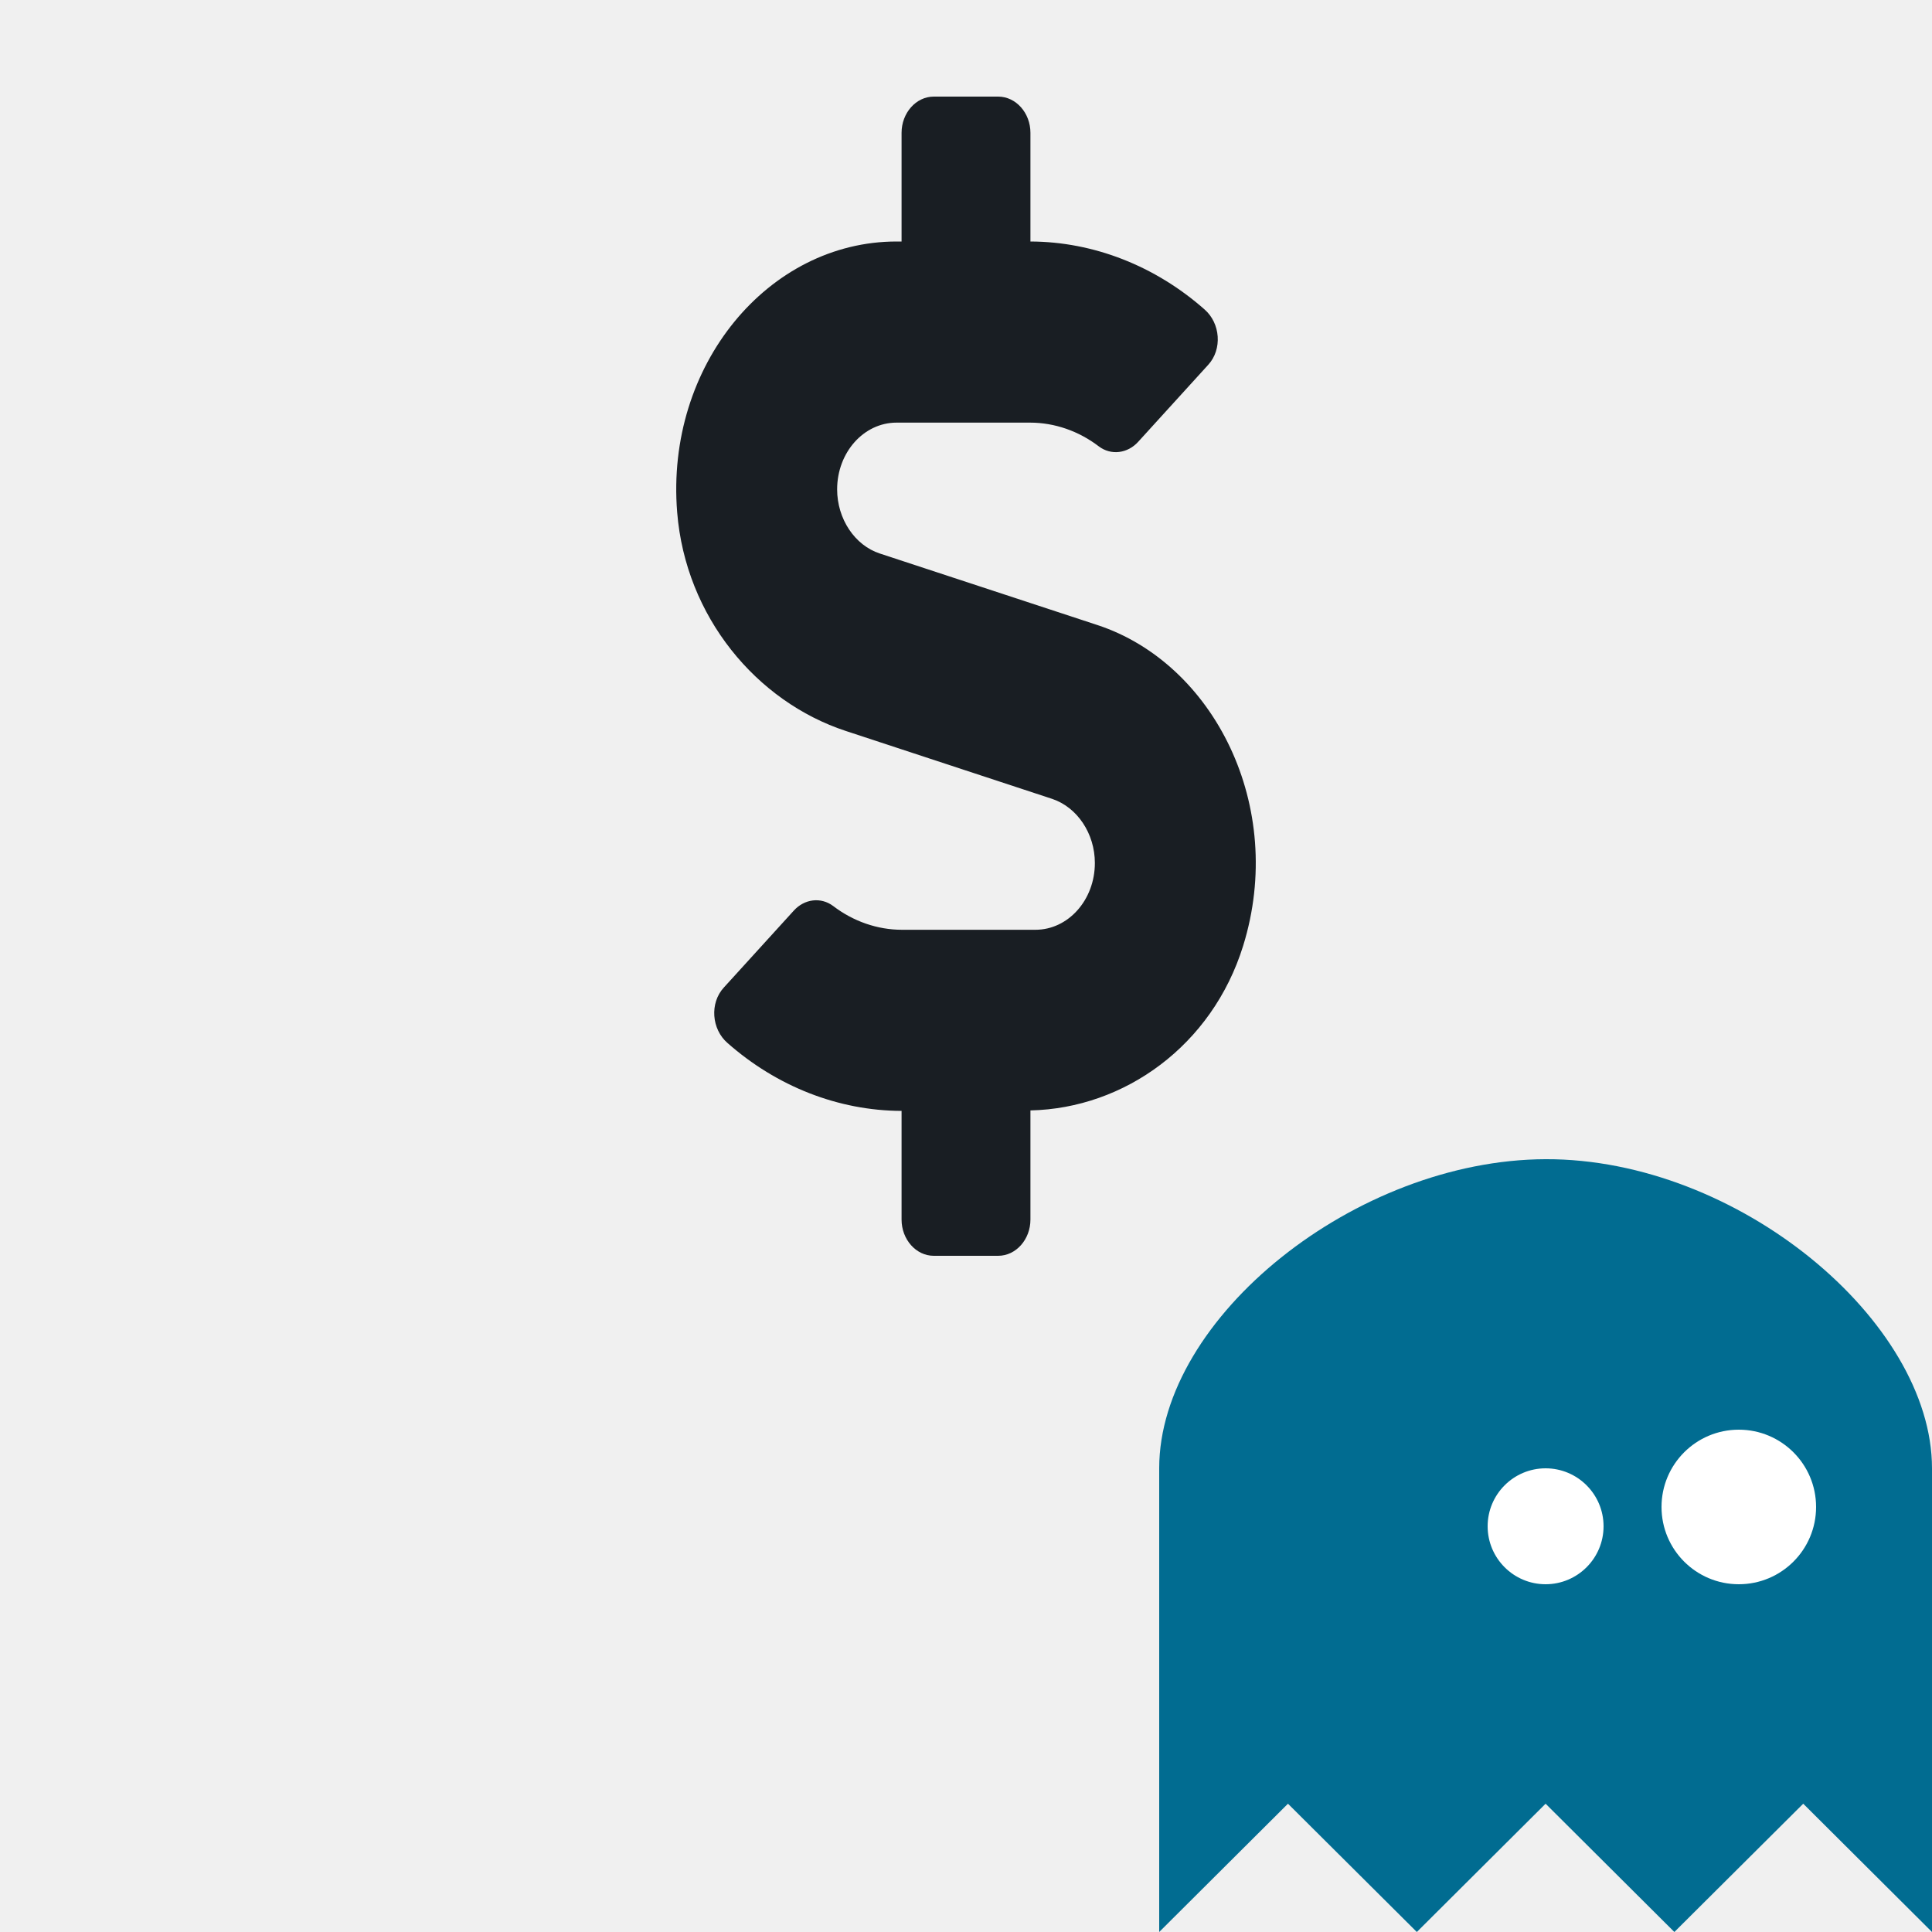
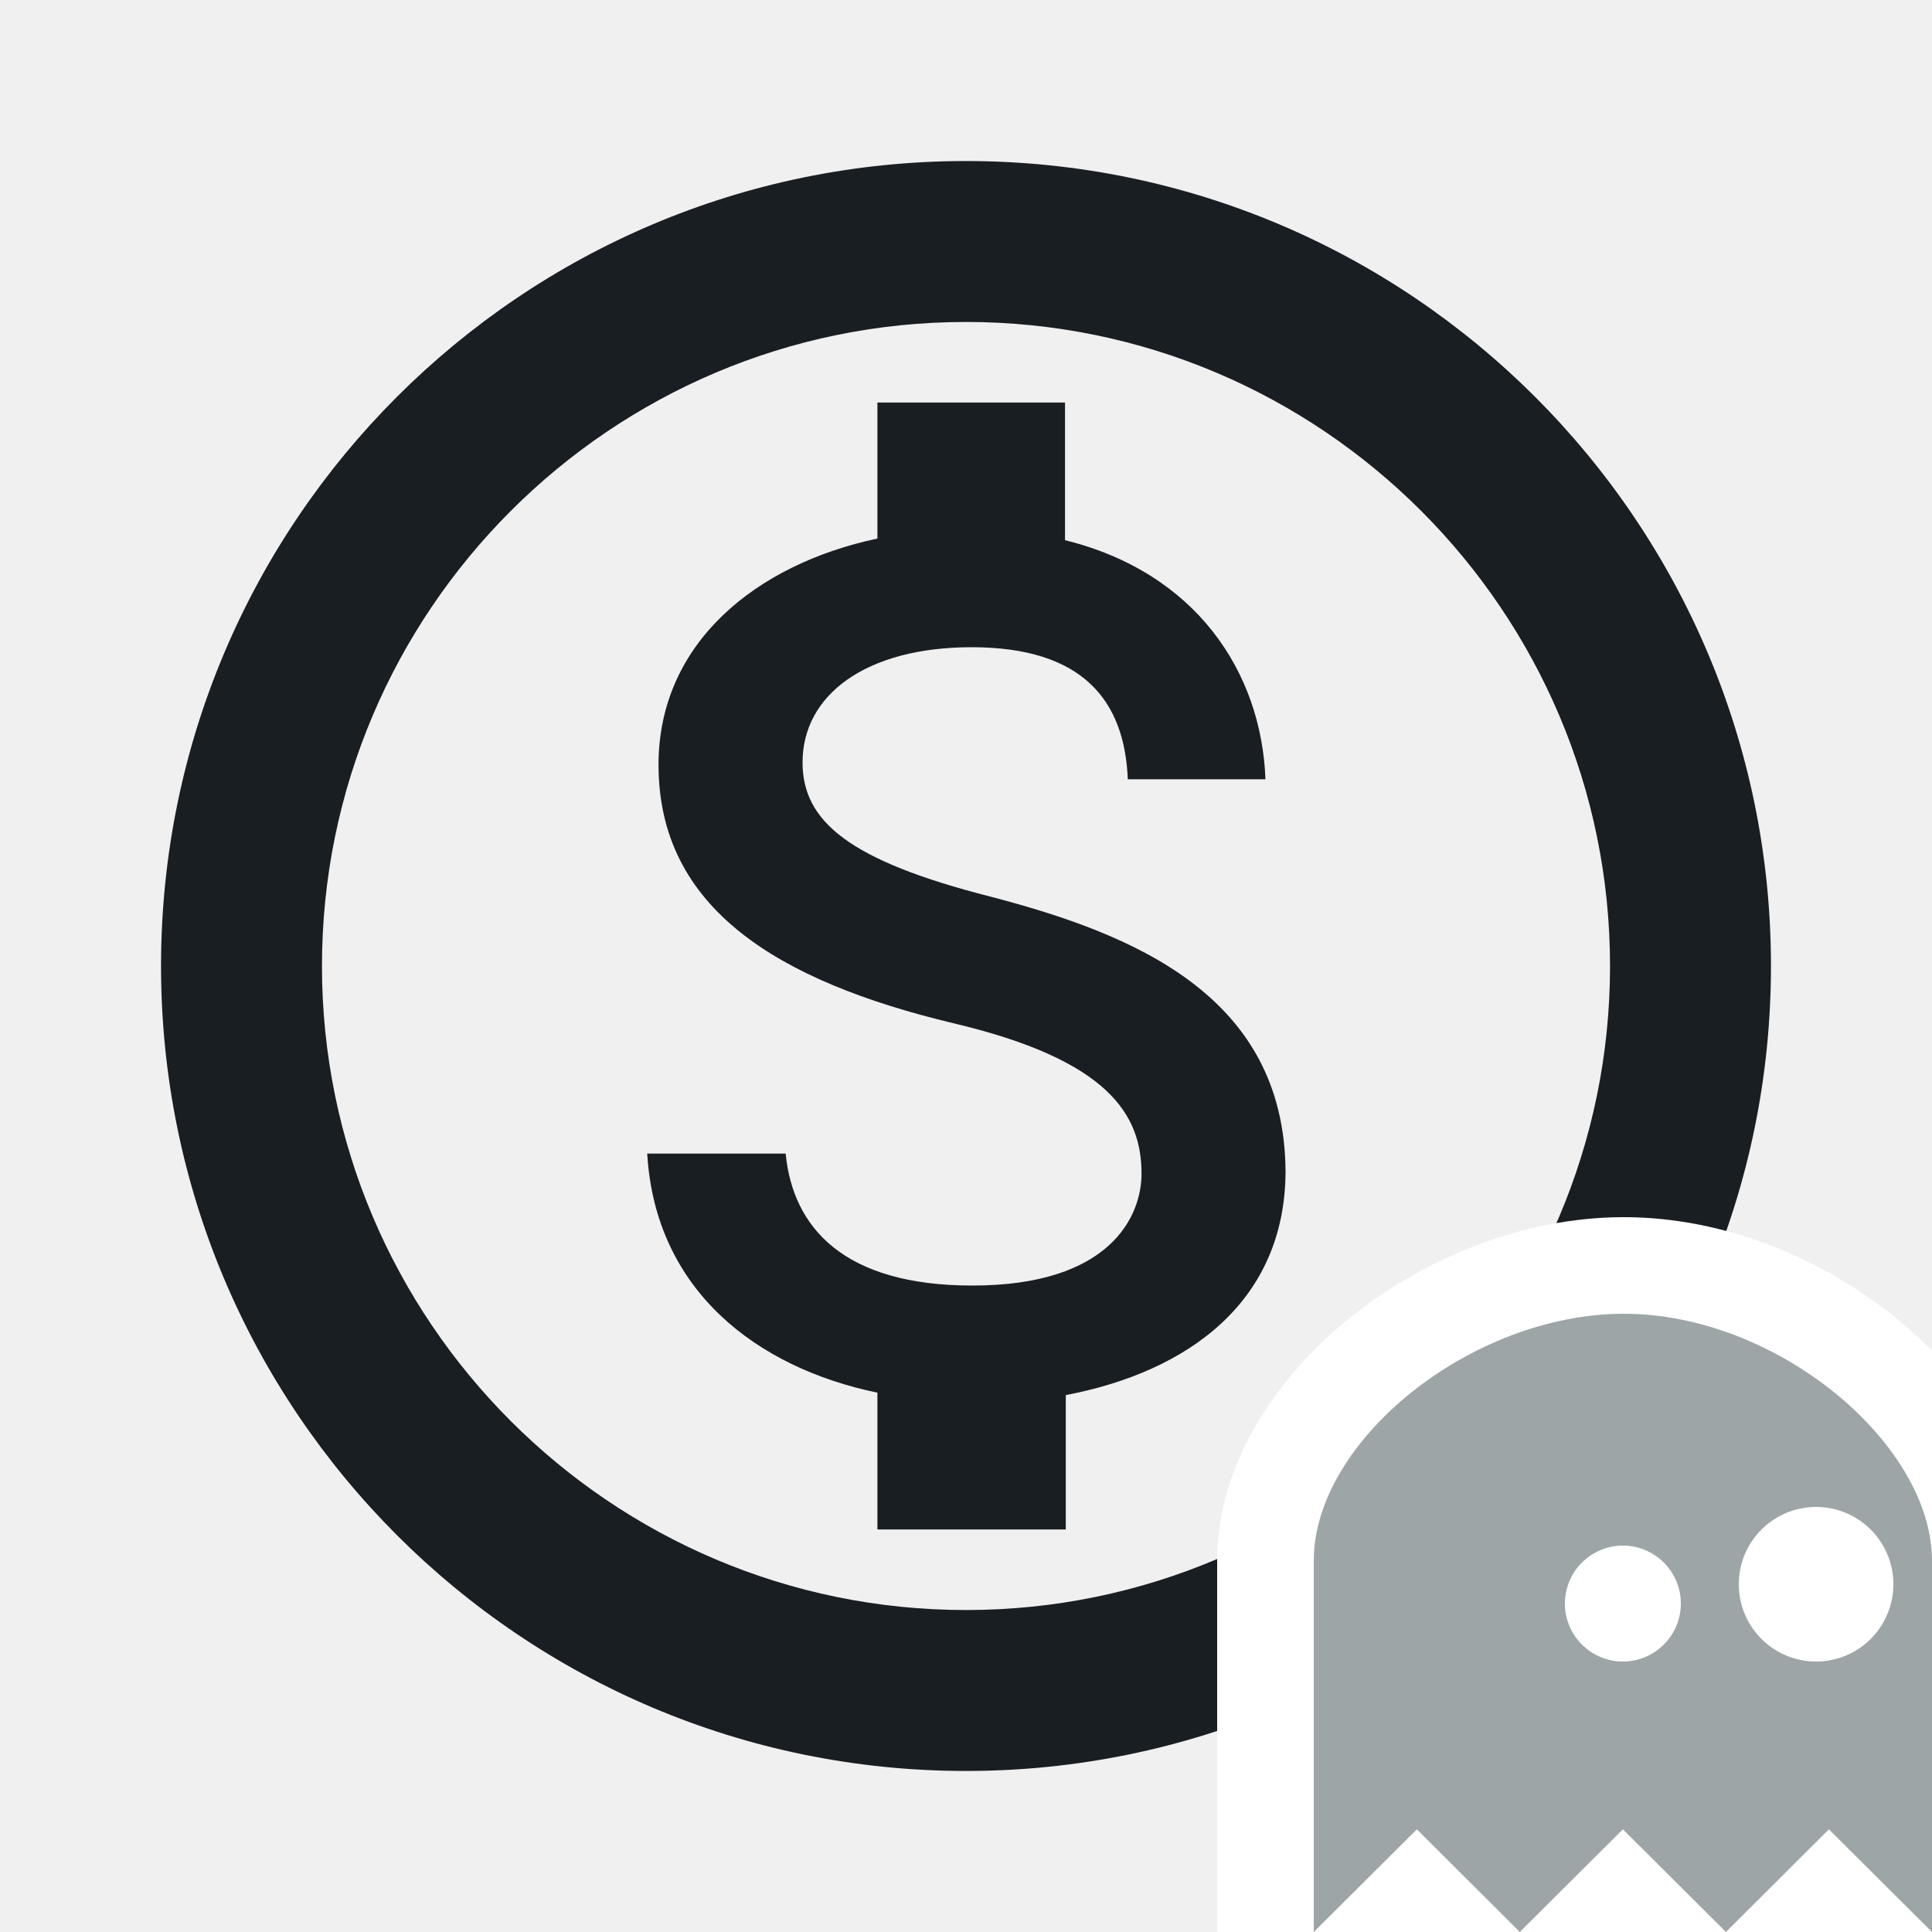
<svg xmlns="http://www.w3.org/2000/svg" width="20" height="20" viewBox="0 0 20 20" fill="none">
  <g id="pricing">
-     <path id="Vector" d="M4.359 5.47L2.108 4.73C1.848 4.645 1.666 4.371 1.666 4.066C1.666 3.684 1.941 3.375 2.281 3.375H3.663C3.917 3.375 4.167 3.462 4.375 3.621C4.502 3.717 4.673 3.694 4.782 3.574L5.507 2.777C5.655 2.616 5.634 2.346 5.469 2.203C4.959 1.753 4.321 1.502 3.667 1.5V0.375C3.667 0.169 3.517 0 3.333 0H2.666C2.483 0 2.333 0.169 2.333 0.375V1.5H2.281C0.954 1.5 -0.113 2.782 0.01 4.303C0.097 5.384 0.831 6.263 1.756 6.567L3.892 7.27C4.152 7.357 4.334 7.629 4.334 7.934C4.334 8.316 4.058 8.625 3.719 8.625H2.337C2.083 8.625 1.833 8.538 1.625 8.379C1.497 8.283 1.327 8.306 1.218 8.426L0.493 9.223C0.345 9.384 0.366 9.654 0.531 9.797C1.041 10.247 1.679 10.498 2.333 10.5V11.625C2.333 11.831 2.483 12 2.666 12H3.333C3.517 12 3.667 11.831 3.667 11.625V10.495C4.638 10.474 5.548 9.825 5.869 8.791C6.317 7.348 5.565 5.866 4.359 5.47Z" transform="translate(7 1)" fill="#191E23" />
+     <rect width="20" height="20" fill="black" fill-opacity="0" />
+     <g id="outline-monetization_on-24px">
+       <rect width="20" height="20" fill="black" fill-opacity="0" />
+       <g id="Outline">
+         <rect width="16.667" height="16.667" fill="black" fill-opacity="0" transform="translate(1.66666 1.66666)" />
+         <g id="Group">
+           <rect width="16.667" height="16.667" fill="black" fill-opacity="0" transform="translate(1.66666 1.66666)" />
+           <path id="Vector" d="M10 1.667C5.4 1.667 1.667 5.4 1.667 10C1.667 14.6 5.4 18.333 10 18.333C14.6 18.333 18.333 14.6 18.333 10C18.333 5.4 14.6 1.667 10 1.667ZM10 16.667C6.325 16.667 3.333 13.675 3.333 10C3.333 6.325 6.325 3.333 10 3.333C13.675 3.333 16.667 6.325 16.667 10C16.667 13.675 13.675 16.667 10 16.667Z" fill="#191E23" />
+           <path id="Vector_2" d="M10.258 9.283C8.783 8.908 8.308 8.5 8.308 7.892C8.308 7.192 8.967 6.7 10.058 6.7C11.208 6.7 11.642 7.25 11.675 8.067H13.1C13.058 6.95 12.375 5.925 11.025 5.592V4.167H9.083V5.575C7.825 5.842 6.817 6.658 6.817 7.917C6.817 9.408 8.058 10.158 9.867 10.592C11.492 10.975 11.817 11.55 11.817 12.15C11.817 12.592 11.492 13.308 10.067 13.308C8.733 13.308 8.208 12.708 8.133 11.942H6.7C6.783 13.358 7.833 14.158 9.083 14.417V15.833H11.033V14.442C12.3 14.2 13.3 13.475 13.308 12.133C13.3 10.3 11.725 9.667 10.258 9.283Z" fill="#191E23" />
+         </g>
+       </g>
+     </g>
    <g id="Logo" clip-path="url(#clip0)">
-       <path id="Vector_2" d="M0 8V3.2C0 1.637 2.039 0.006 4 2.44141e-05C5.99 -0.006 8 1.676 8 3.2V8L6.667 6.672L5.333 8L4 6.672L2.667 8L1.333 6.672L0 8Z" transform="translate(12 11.9999)" fill="#016C91" />
-       <path id="Ellipse" d="M1.2 0.6C1.2 0.931 0.931 1.2 0.6 1.2C0.269 1.2 0 0.931 0 0.6C0 0.269 0.269 0 0.6 0C0.931 0 1.2 0.269 1.2 0.6Z" transform="translate(15.4 15.2)" fill="white" />
-       <path id="Ellipse_2" d="M1.6 0.8C1.6 1.242 1.242 1.6 0.8 1.6C0.358 1.6 0 1.242 0 0.8C0 0.358 0.358 0 0.8 0C1.242 0 1.6 0.358 1.6 0.8Z" transform="translate(17.2 14.8)" fill="white" />
+       <rect width="8" height="8" fill="black" fill-opacity="0" transform="translate(12 12)" />
+       <path id="Vector_3" d="M13.1 20V21.204L13.953 20.354L14.667 19.643L15.38 20.354L15.733 20.706L16.086 20.354L16.8 19.643L17.514 20.354L17.867 20.706L18.22 20.354L18.933 19.643L19.647 20.354L20.5 21.204V20V16.16C20.5 15.341 19.975 14.571 19.312 14.033C18.638 13.485 17.729 13.097 16.799 13.1C15.884 13.103 14.977 13.481 14.299 14.023C13.633 14.556 13.1 15.323 13.1 16.16V20Z" fill="#9EA5A7" stroke="white" />
+       <path id="Ellipse" d="M17.4 16.6C17.4 16.931 17.131 17.2 16.8 17.2C16.469 17.2 16.2 16.931 16.2 16.6C16.2 16.269 16.469 16 16.8 16C17.131 16 17.4 16.269 17.4 16.6Z" fill="white" />
+       <path id="Ellipse_2" d="M19.6 16.4C19.6 16.842 19.242 17.2 18.8 17.2C18.358 17.2 18 16.842 18 16.4C18 15.958 18.358 15.6 18.8 15.6C19.242 15.6 19.6 15.958 19.6 16.4Z" fill="white" />
    </g>
  </g>
  <defs>
    <clipPath id="clip0">
      <rect width="8" height="8" fill="white" transform="translate(12 12)" />
    </clipPath>
  </defs>
</svg>
